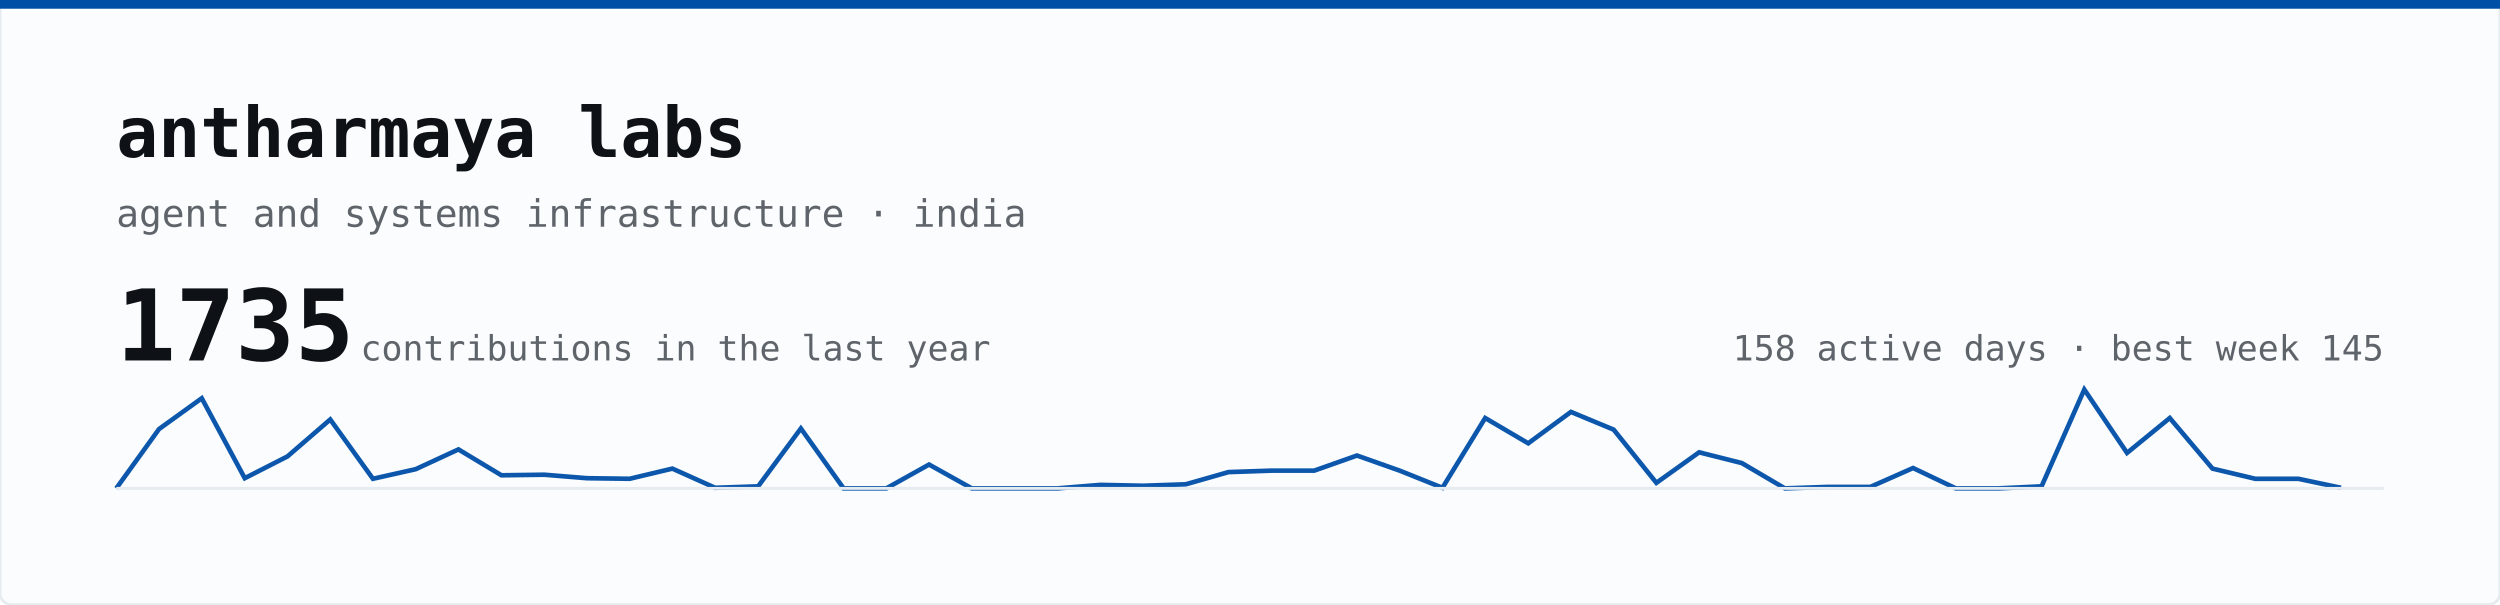
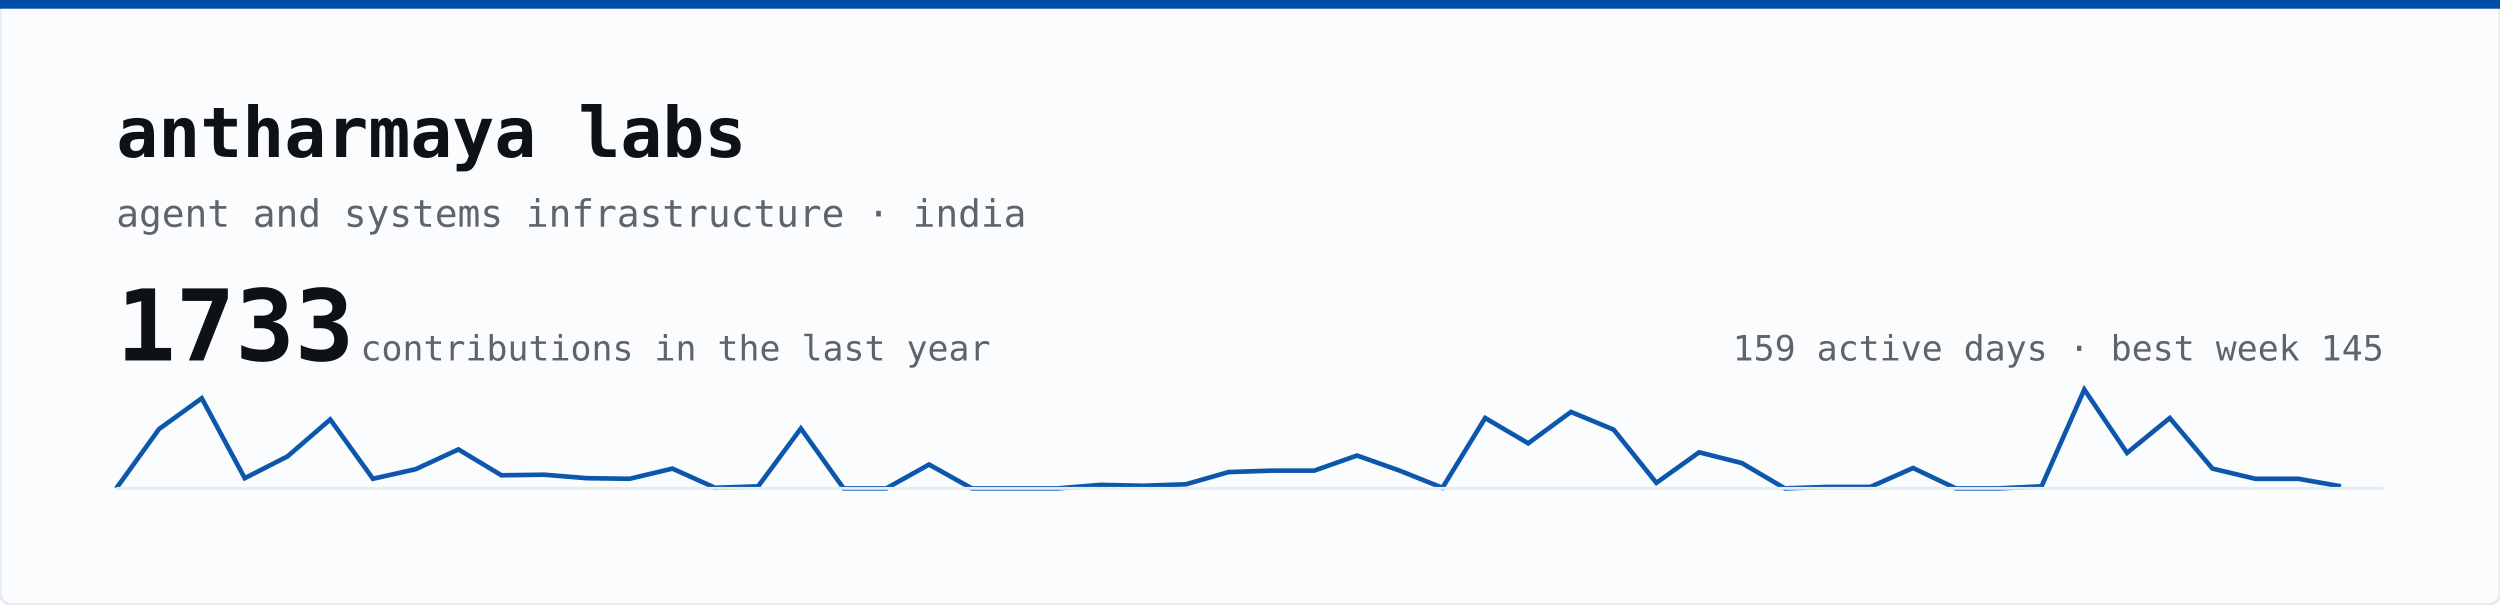
- <svg xmlns="http://www.w3.org/2000/svg" width="860" height="208" viewBox="0 0 860 208" role="img" aria-label="antharmaya labs. 1735 contributions in the last year.">
+ <svg xmlns="http://www.w3.org/2000/svg" width="860" height="208" viewBox="0 0 860 208" role="img" aria-label="antharmaya labs. 1733 contributions in the last year.">
  <rect width="860" height="208" rx="4" fill="#fafcfe" stroke="#e6ebf0" stroke-width="1" />
  <rect width="860" height="3" fill="#004fa7" />
  <text x="40" y="54" font-family="ui-monospace,SFMono-Regular,'SF Mono','JetBrains Mono',Menlo,Consolas,'DejaVu Sans Mono',monospace" font-size="24" font-weight="700" fill="#0e1216">antharmaya labs</text>
  <text x="40" y="78" font-family="ui-monospace,SFMono-Regular,'SF Mono','JetBrains Mono',Menlo,Consolas,'DejaVu Sans Mono',monospace" font-size="13" fill="#5e646a">agent and systems infrastructure · india</text>
-   <text x="40" y="124" font-family="ui-monospace,SFMono-Regular,'SF Mono','JetBrains Mono',Menlo,Consolas,'DejaVu Sans Mono',monospace" font-size="34" font-weight="700" fill="#0e1216">1735</text>
+   <text x="40" y="124" font-family="ui-monospace,SFMono-Regular,'SF Mono','JetBrains Mono',Menlo,Consolas,'DejaVu Sans Mono',monospace" font-size="34" font-weight="700" fill="#0e1216">1733</text>
  <text x="124" y="124" font-family="ui-monospace,SFMono-Regular,'SF Mono','JetBrains Mono',Menlo,Consolas,'DejaVu Sans Mono',monospace" font-size="12" fill="#5e646a">contributions in the last year</text>
-   <text x="820" y="124" font-family="ui-monospace,SFMono-Regular,'SF Mono','JetBrains Mono',Menlo,Consolas,'DejaVu Sans Mono',monospace" font-size="12" fill="#5e646a" text-anchor="end">158 active days  ·  best week 145</text>
-   <polyline points="40.0,168.0 54.7,147.6 69.4,137.0 84.2,164.5 98.9,157.0 113.6,144.3 128.3,164.7 143.0,161.4 157.7,154.6 172.5,163.5 187.2,163.3 201.9,164.5 216.6,164.7 231.3,161.2 246.0,167.8 260.8,167.3 275.5,147.4 290.2,168.0 304.9,168.0 319.6,159.8 334.3,168.0 349.1,168.0 363.8,168.0 378.5,166.8 393.2,167.1 407.9,166.6 422.6,162.4 437.4,161.9 452.1,161.9 466.8,156.7 481.5,161.9 496.2,167.8 510.9,143.8 525.7,152.5 540.4,141.7 555.1,147.8 569.8,166.1 584.5,155.6 599.2,159.3 614.0,168.0 628.7,167.5 643.4,167.5 658.1,161.0 672.8,168.0 687.5,168.0 702.3,167.3 717.0,134.0 731.7,155.8 746.4,143.8 761.1,161.2 775.8,164.7 790.6,164.7 805.3,167.8" fill="none" stroke="#004fa7" stroke-width="1.6" opacity="0.95" />
+   <text x="820" y="124" font-family="ui-monospace,SFMono-Regular,'SF Mono','JetBrains Mono',Menlo,Consolas,'DejaVu Sans Mono',monospace" font-size="12" fill="#5e646a" text-anchor="end">159 active days  ·  best week 145</text>
+   <polyline points="40.0,168.0 54.7,147.6 69.4,137.0 84.2,164.5 98.9,157.0 113.6,144.3 128.3,164.7 143.0,161.4 157.7,154.6 172.5,163.5 187.2,163.3 201.9,164.5 216.6,164.7 231.3,161.2 246.0,167.8 260.8,167.3 275.5,147.4 290.2,168.0 304.9,168.0 319.6,159.8 334.3,168.0 349.1,168.0 363.8,168.0 378.5,166.8 393.2,167.1 407.9,166.6 422.6,162.4 437.4,161.9 452.1,161.9 466.8,156.7 481.5,161.9 496.2,167.8 510.9,143.8 525.7,152.5 540.4,141.7 555.1,147.8 569.8,166.1 584.5,155.6 599.2,159.3 614.0,168.0 628.7,167.5 643.4,167.5 658.1,161.0 672.8,168.0 687.5,168.0 702.3,167.3 717.0,134.0 731.7,155.8 746.4,143.8 761.1,161.2 775.8,164.7 790.6,164.7 805.3,167.3" fill="none" stroke="#004fa7" stroke-width="1.6" opacity="0.95" />
  <line x1="40" y1="168" x2="820" y2="168" stroke="#e6ebf0" stroke-width="1" />
</svg>
